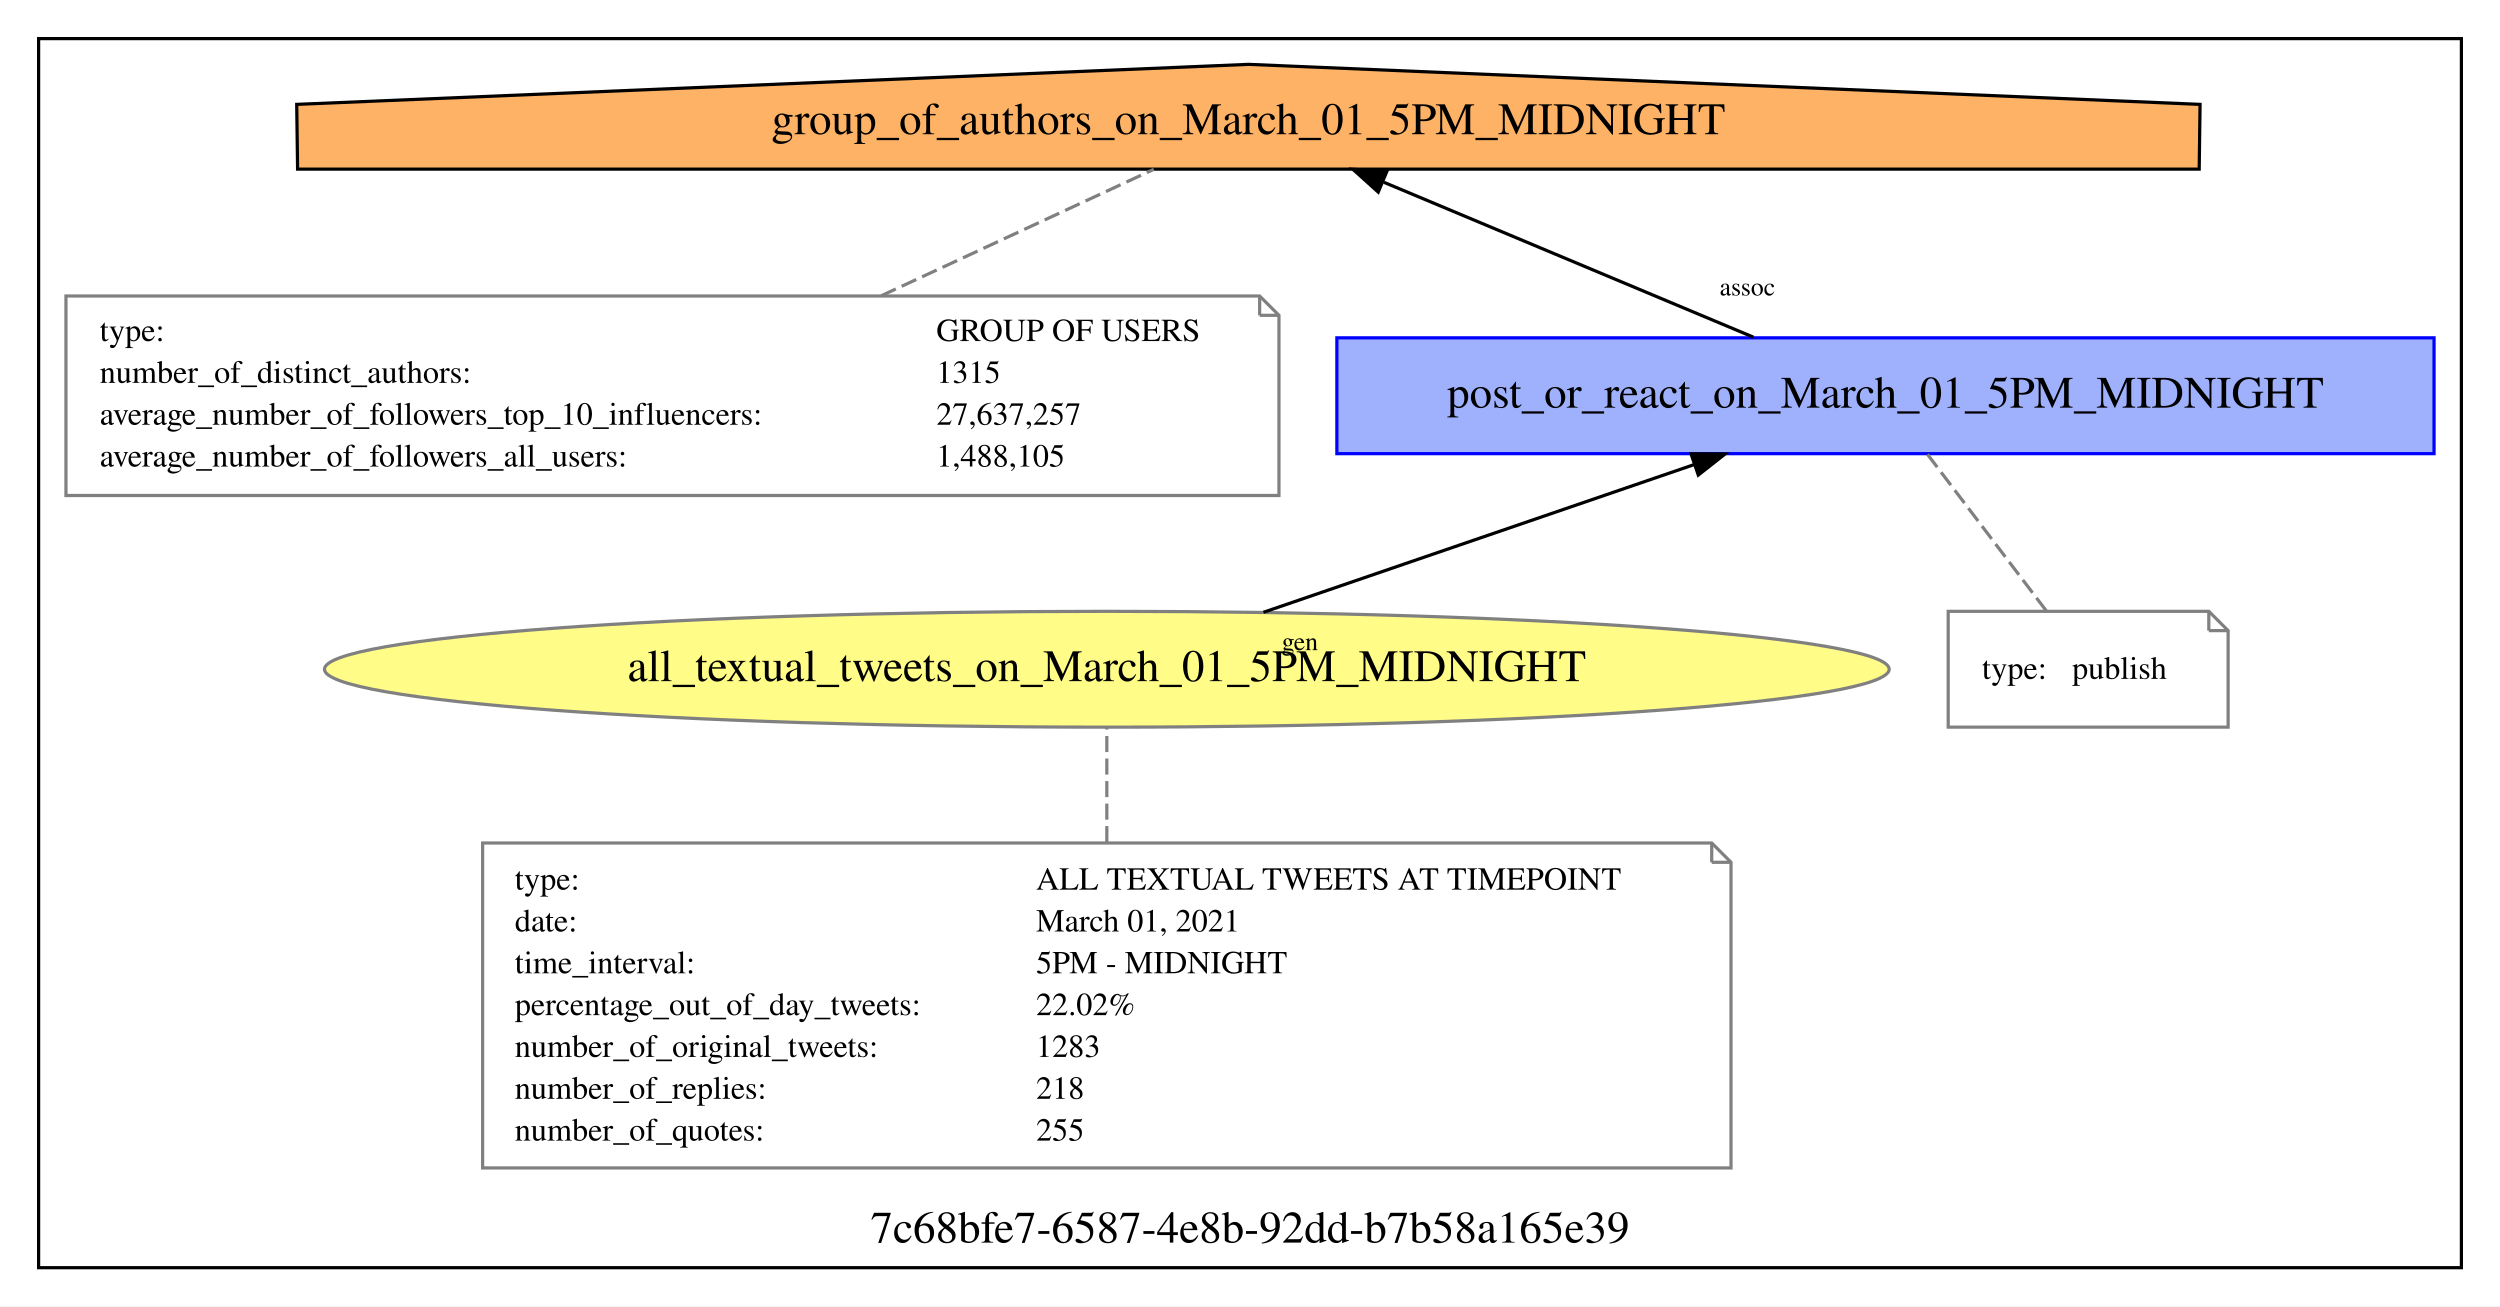
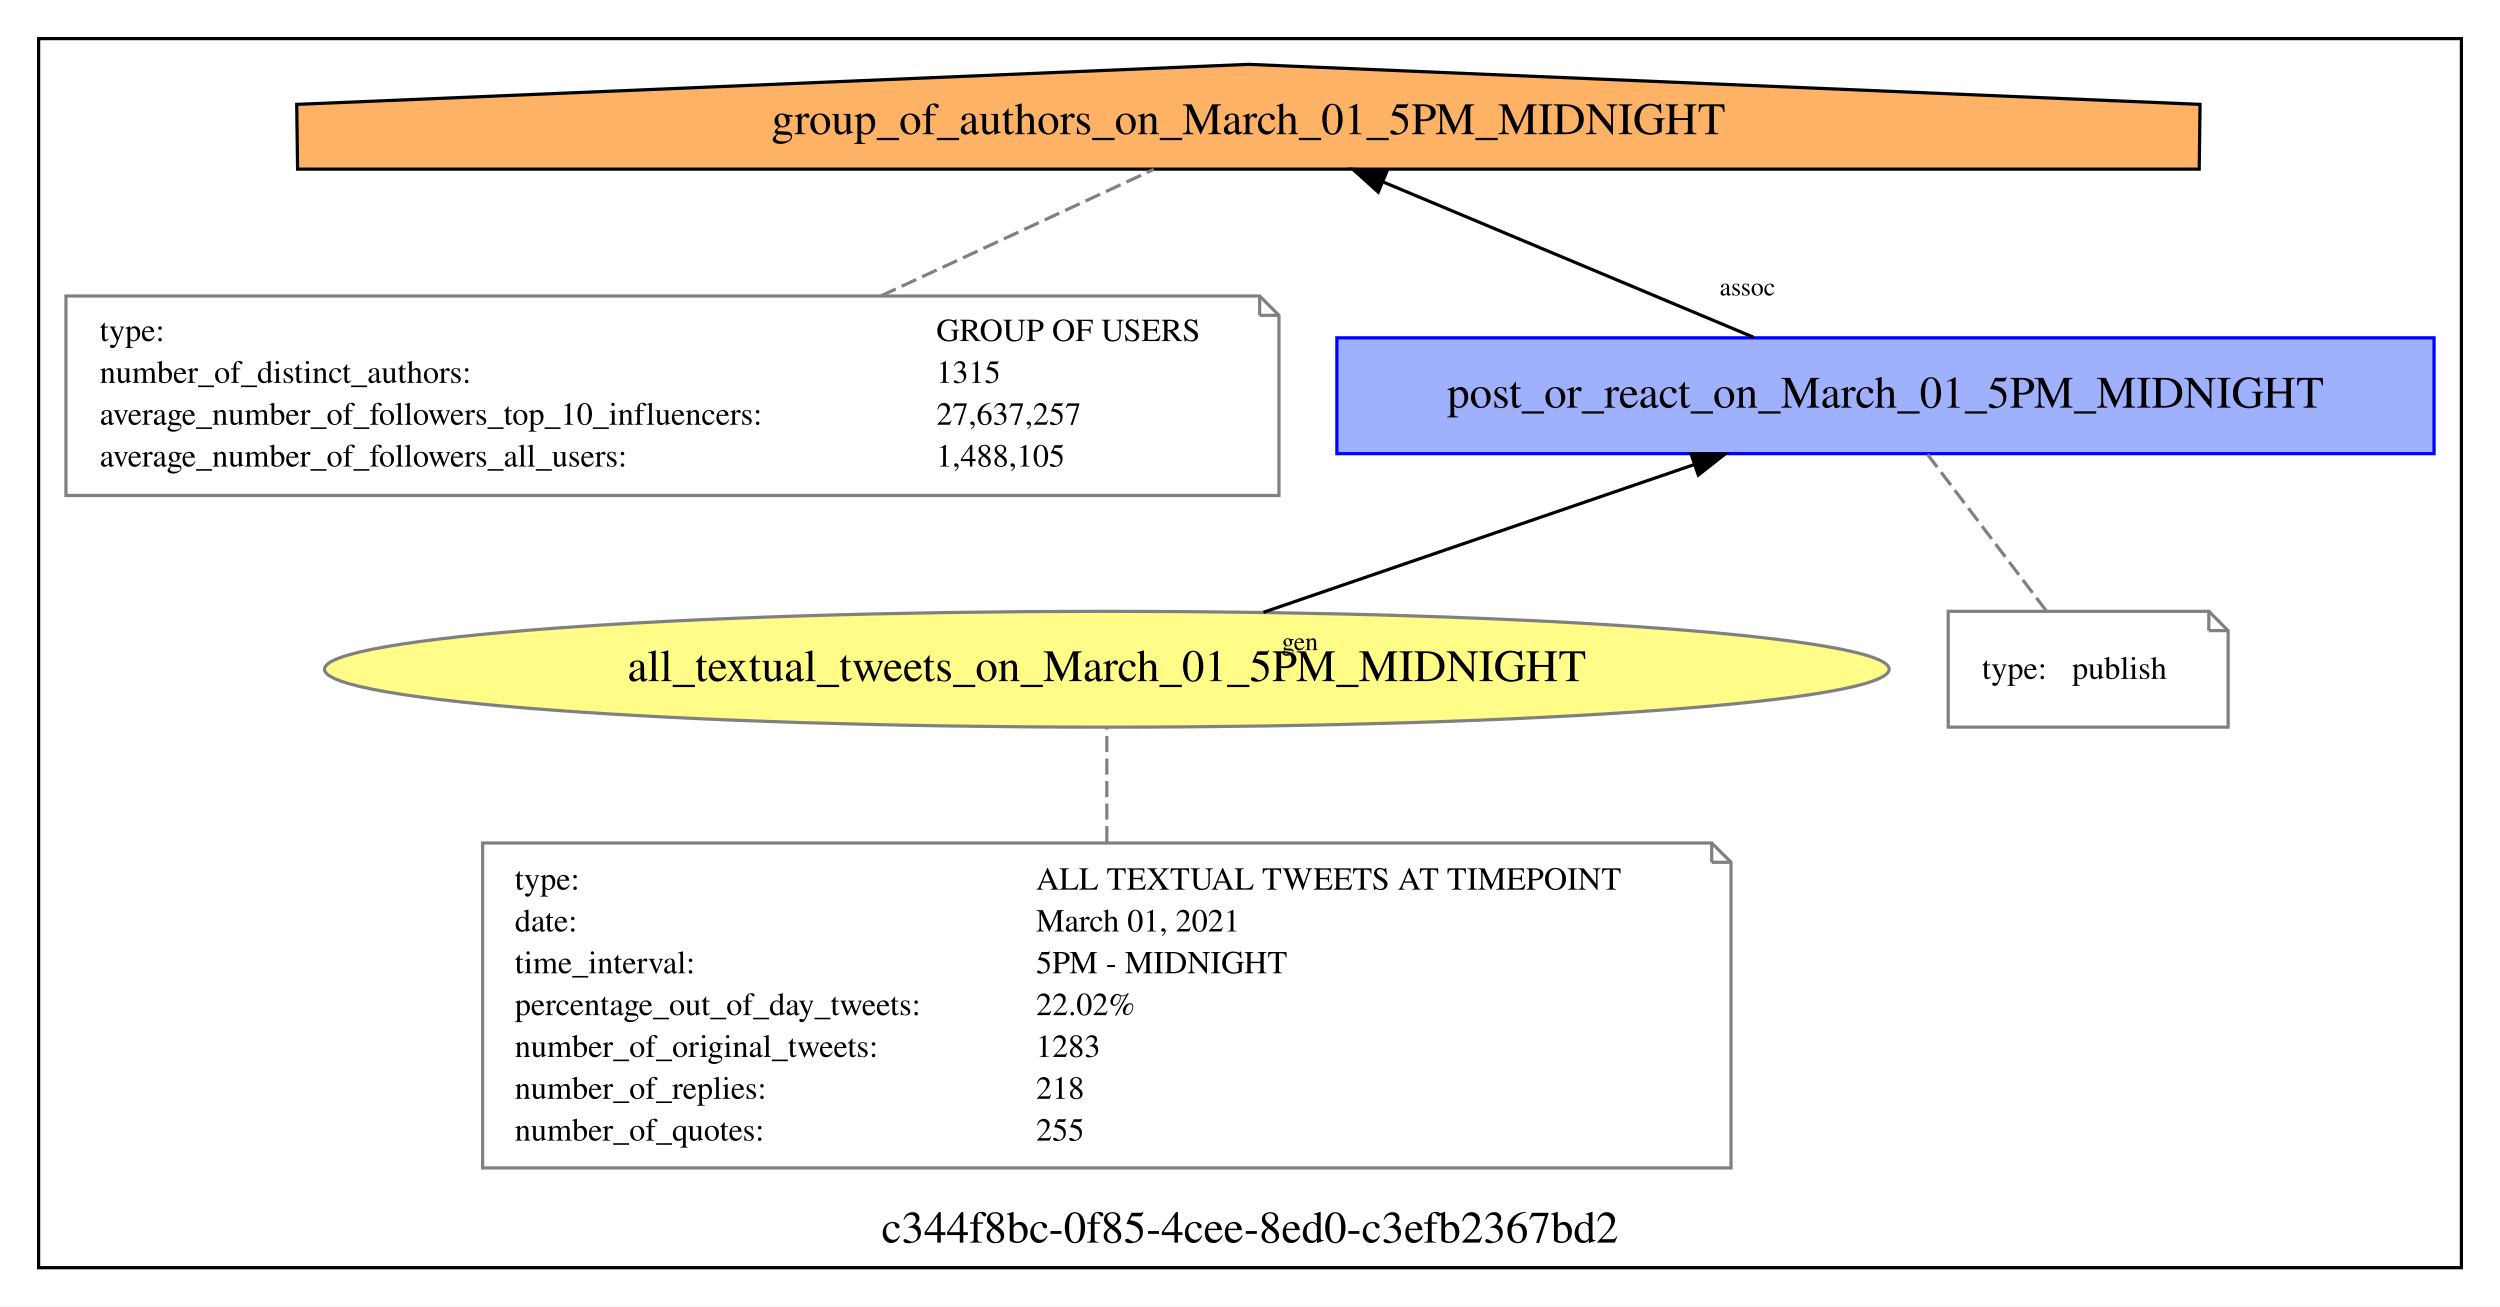
<svg xmlns="http://www.w3.org/2000/svg" xmlns:xlink="http://www.w3.org/1999/xlink" width="777pt" height="406pt" viewBox="0.00 0.00 777.00 406.00">
  <g id="graph0" class="graph" transform="scale(1 1) rotate(0) translate(4 402)">
    <polygon fill="white" stroke="transparent" points="-4,4 -4,-402 773,-402 773,4 -4,4" />
    <g id="clust1" class="cluster">
      <g id="a_clust1">
-         <a xlink:href="urn:uuid:7c68bfe7-6587-4e8b-92dd-b7b58a165e39" xlink:title="7c68bfe7-6587-4e8b-92dd-b7b58a165e39">
+         <a xlink:href="urn:uuid:c344f8bc-0f85-4cee-8ed0-c3efb2367bd2" xlink:title="c344f8bc-0f85-4cee-8ed0-c3efb2367bd2">
          <polygon fill="none" stroke="black" points="8,-8 8,-390 761,-390 761,-8 8,-8" />
-           <text text-anchor="middle" x="384.5" y="-15.8" font-family="Times,serif" font-size="14.00">7c68bfe7-6587-4e8b-92dd-b7b58a165e39</text>
+           <text text-anchor="middle" x="384.5" y="-15.8" font-family="Times,serif" font-size="14.00">c344f8bc-0f85-4cee-8ed0-c3efb2367bd2</text>
        </a>
      </g>
    </g>
    <g id="node1" class="node">
      <g id="a_node1">
        <a xlink:href="http://twitter.com/post_or_react_on_March_01_5PM_MIDNIGHT" xlink:title="post_or_react_on_March_01_5PM_MIDNIGHT">
          <polygon fill="#9fb1fc" stroke="#0000ff" points="752.5,-297 411.5,-297 411.5,-261 752.5,-261 752.5,-297" />
          <text text-anchor="middle" x="582" y="-275.3" font-family="Times,serif" font-size="14.00">post_or_react_on_March_01_5PM_MIDNIGHT</text>
        </a>
      </g>
    </g>
    <g id="node5" class="node">
      <g id="a_node5">
        <a xlink:href="http://twitter.com/group_of_authors_on_March_01_5PM_MIDNIGHT" xlink:title="group_of_authors_on_March_01_5PM_MIDNIGHT">
          <polygon fill="#fdb266" stroke="black" points="679.78,-369.56 384,-382 88.22,-369.56 88.49,-349.44 679.51,-349.44 679.78,-369.56" />
          <text text-anchor="middle" x="384" y="-360.3" font-family="Times,serif" font-size="14.00">group_of_authors_on_March_01_5PM_MIDNIGHT</text>
        </a>
      </g>
    </g>
    <g id="edge5" class="edge">
      <path fill="none" stroke="black" d="M540.97,-297.2C507.37,-311.29 459.99,-331.14 426.1,-345.35" />
      <polygon fill="black" stroke="black" points="424.35,-342.29 416.48,-349.39 427.05,-348.75 424.35,-342.29" />
      <text text-anchor="middle" x="539.08" y="-310.18" font-family="Times,serif" font-size="8.00">assoc</text>
    </g>
    <g id="node2" class="node">
      <polygon fill="none" stroke="gray" points="682.5,-212 601.5,-212 601.5,-176 688.5,-176 688.5,-206 682.5,-212" />
      <polyline fill="none" stroke="gray" points="682.5,-212 682.5,-206 " />
      <polyline fill="none" stroke="gray" points="688.5,-206 682.5,-206 " />
      <text text-anchor="start" x="612" y="-191" font-family="Times,serif" font-size="10.00">type:</text>
      <text text-anchor="start" x="640" y="-191" font-family="Times,serif" font-size="10.00">publish</text>
    </g>
    <g id="edge1" class="edge">
      <path fill="none" stroke="gray" stroke-dasharray="5,2" d="M631.95,-212.2C621.13,-226.44 605.84,-246.59 595.04,-260.82" />
    </g>
    <g id="node3" class="node">
      <g id="a_node3">
        <a xlink:href="http://twitter.com/all_textual_tweets_on_March_01_5PM_MIDNIGHT" xlink:title="all_textual_tweets_on_March_01_5PM_MIDNIGHT">
          <ellipse fill="#fffc87" stroke="#808080" cx="340" cy="-194" rx="243.16" ry="18" />
          <text text-anchor="middle" x="340" y="-190.3" font-family="Times,serif" font-size="14.00">all_textual_tweets_on_March_01_5PM_MIDNIGHT</text>
        </a>
      </g>
    </g>
    <g id="edge4" class="edge">
      <path fill="none" stroke="black" d="M388.68,-211.7C427.27,-224.93 481.36,-243.48 522.52,-257.6" />
      <polygon fill="black" stroke="black" points="521.56,-260.97 532.15,-260.9 523.83,-254.35 521.56,-260.97" />
      <text text-anchor="middle" x="399.99" y="-199.94" font-family="Times,serif" font-size="8.00">gen</text>
    </g>
    <g id="node4" class="node">
      <polygon fill="none" stroke="gray" points="528,-140 146,-140 146,-39 534,-39 534,-134 528,-140" />
      <polyline fill="none" stroke="gray" points="528,-140 528,-134 " />
      <polyline fill="none" stroke="gray" points="534,-134 528,-134 " />
      <text text-anchor="start" x="156" y="-125.5" font-family="Times,serif" font-size="10.00">type:</text>
      <text text-anchor="start" x="318" y="-125.5" font-family="Times,serif" font-size="10.00">ALL TEXTUAL TWEETS AT TIMEPOINT</text>
      <text text-anchor="start" x="156" y="-112.5" font-family="Times,serif" font-size="10.00">date:</text>
      <text text-anchor="start" x="318" y="-112.5" font-family="Times,serif" font-size="10.00">March 01, 2021</text>
      <text text-anchor="start" x="156" y="-99.5" font-family="Times,serif" font-size="10.00">time_interval:</text>
      <text text-anchor="start" x="318" y="-99.5" font-family="Times,serif" font-size="10.00">5PM - MIDNIGHT</text>
      <text text-anchor="start" x="156" y="-86.5" font-family="Times,serif" font-size="10.00">percentage_out_of_day_tweets:</text>
      <text text-anchor="start" x="318" y="-86.5" font-family="Times,serif" font-size="10.00">22.02%</text>
      <text text-anchor="start" x="156" y="-73.5" font-family="Times,serif" font-size="10.00">number_of_original_tweets:</text>
      <text text-anchor="start" x="318" y="-73.5" font-family="Times,serif" font-size="10.00">1283</text>
      <text text-anchor="start" x="156" y="-60.5" font-family="Times,serif" font-size="10.00">number_of_replies:</text>
      <text text-anchor="start" x="318" y="-60.5" font-family="Times,serif" font-size="10.00">218</text>
      <text text-anchor="start" x="156" y="-47.5" font-family="Times,serif" font-size="10.00">number_of_quotes:</text>
      <text text-anchor="start" x="318" y="-47.5" font-family="Times,serif" font-size="10.00">255</text>
    </g>
    <g id="edge2" class="edge">
      <path fill="none" stroke="gray" stroke-dasharray="5,2" d="M340,-140.25C340,-153.1 340,-166.08 340,-175.95" />
    </g>
    <g id="node6" class="node">
      <polygon fill="none" stroke="gray" points="387.5,-310 16.5,-310 16.5,-248 393.5,-248 393.5,-304 387.5,-310" />
      <polyline fill="none" stroke="gray" points="387.5,-310 387.5,-304 " />
      <polyline fill="none" stroke="gray" points="393.5,-304 387.5,-304 " />
      <text text-anchor="start" x="27" y="-296" font-family="Times,serif" font-size="10.00">type:</text>
      <text text-anchor="start" x="287" y="-296" font-family="Times,serif" font-size="10.00">GROUP OF USERS</text>
      <text text-anchor="start" x="27" y="-283" font-family="Times,serif" font-size="10.00">number_of_distinct_authors:</text>
      <text text-anchor="start" x="287" y="-283" font-family="Times,serif" font-size="10.00">1315</text>
      <text text-anchor="start" x="27" y="-270" font-family="Times,serif" font-size="10.00">average_number_of_followers_top_10_influencers:</text>
      <text text-anchor="start" x="287" y="-270" font-family="Times,serif" font-size="10.00">27,637,257</text>
      <text text-anchor="start" x="27" y="-257" font-family="Times,serif" font-size="10.00">average_number_of_followers_all_users:</text>
      <text text-anchor="start" x="287" y="-257" font-family="Times,serif" font-size="10.00">1,488,105</text>
    </g>
    <g id="edge3" class="edge">
      <path fill="none" stroke="gray" stroke-dasharray="5,2" d="M269.88,-310.08C298.89,-323.54 331.65,-338.73 354.6,-349.37" />
    </g>
  </g>
</svg>
